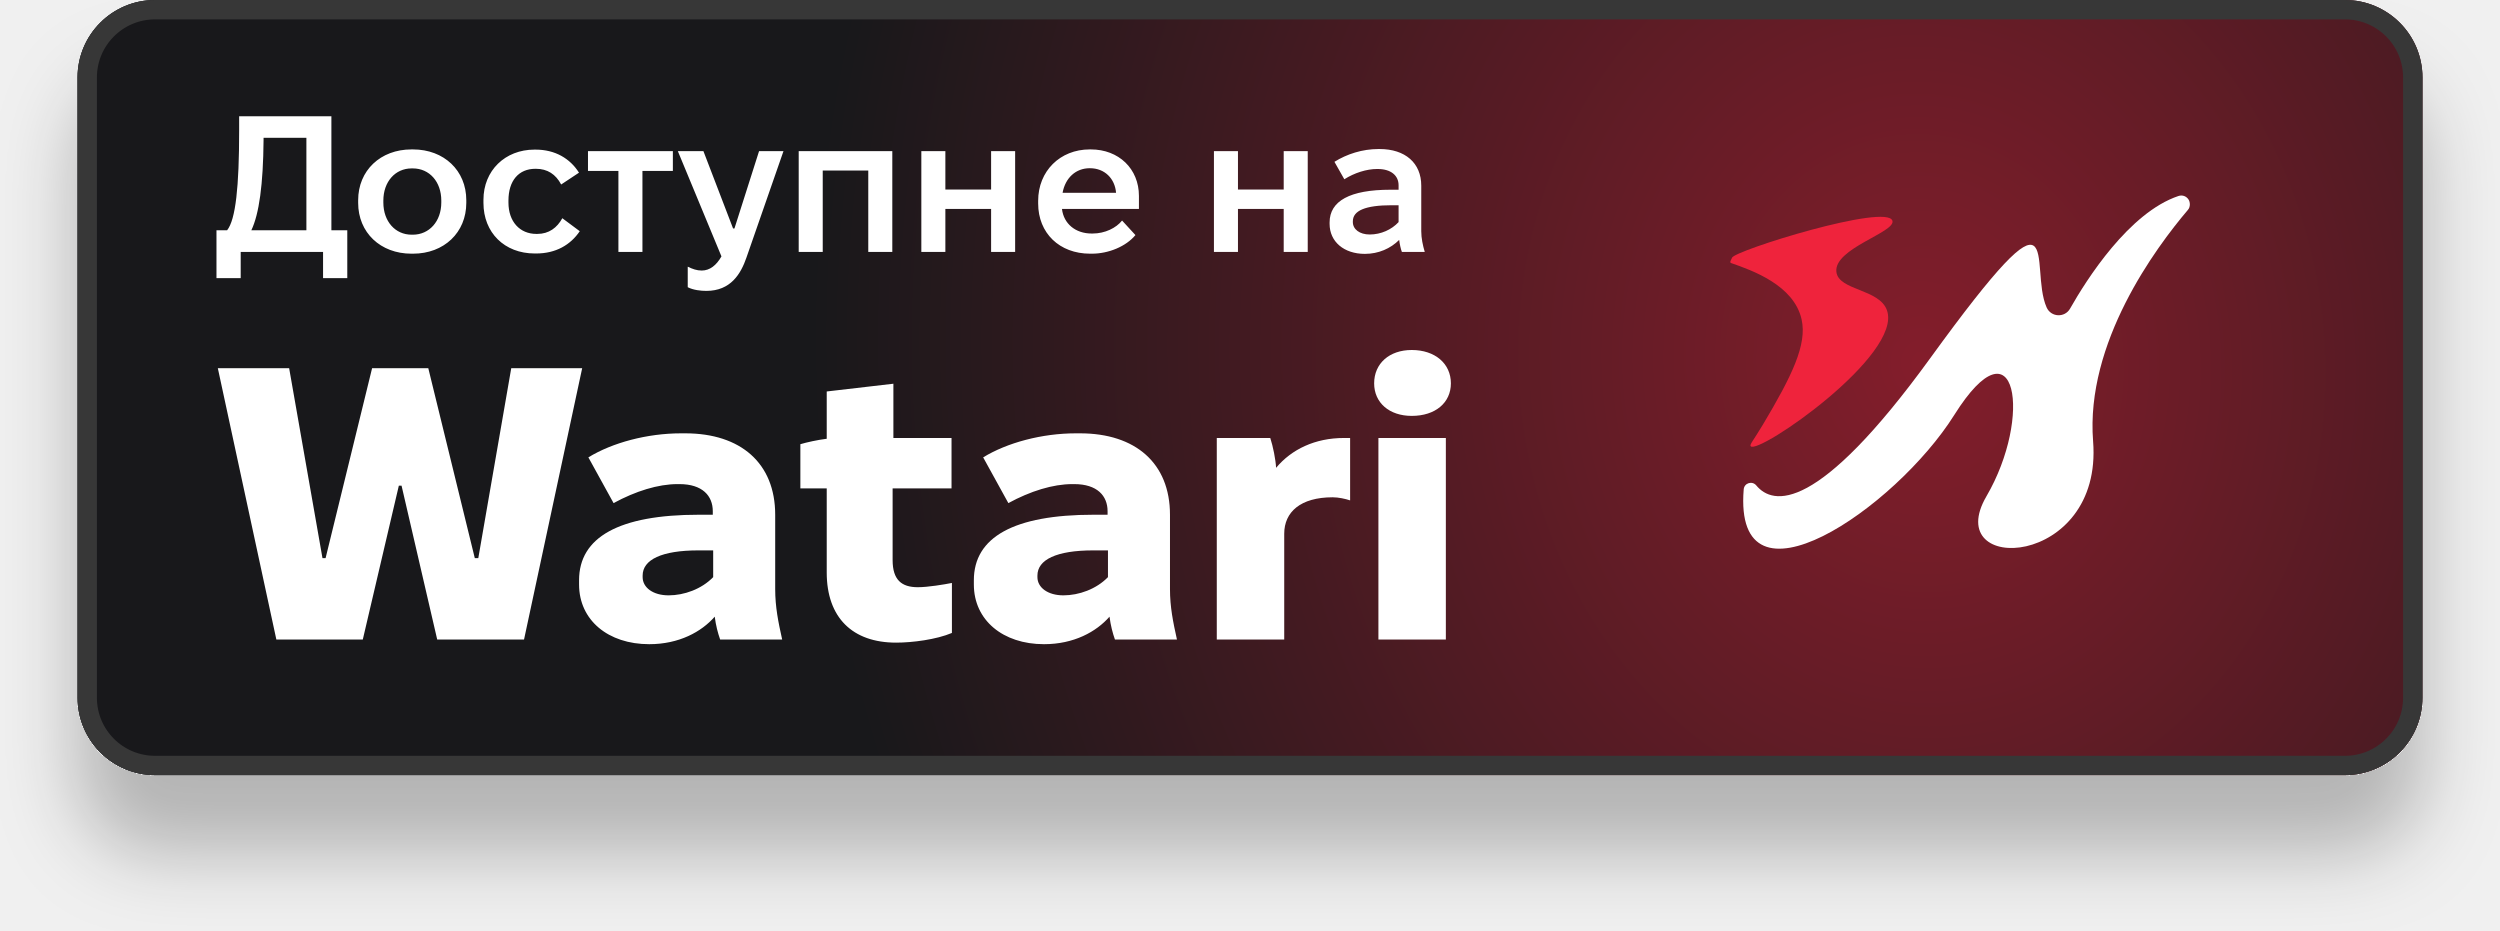
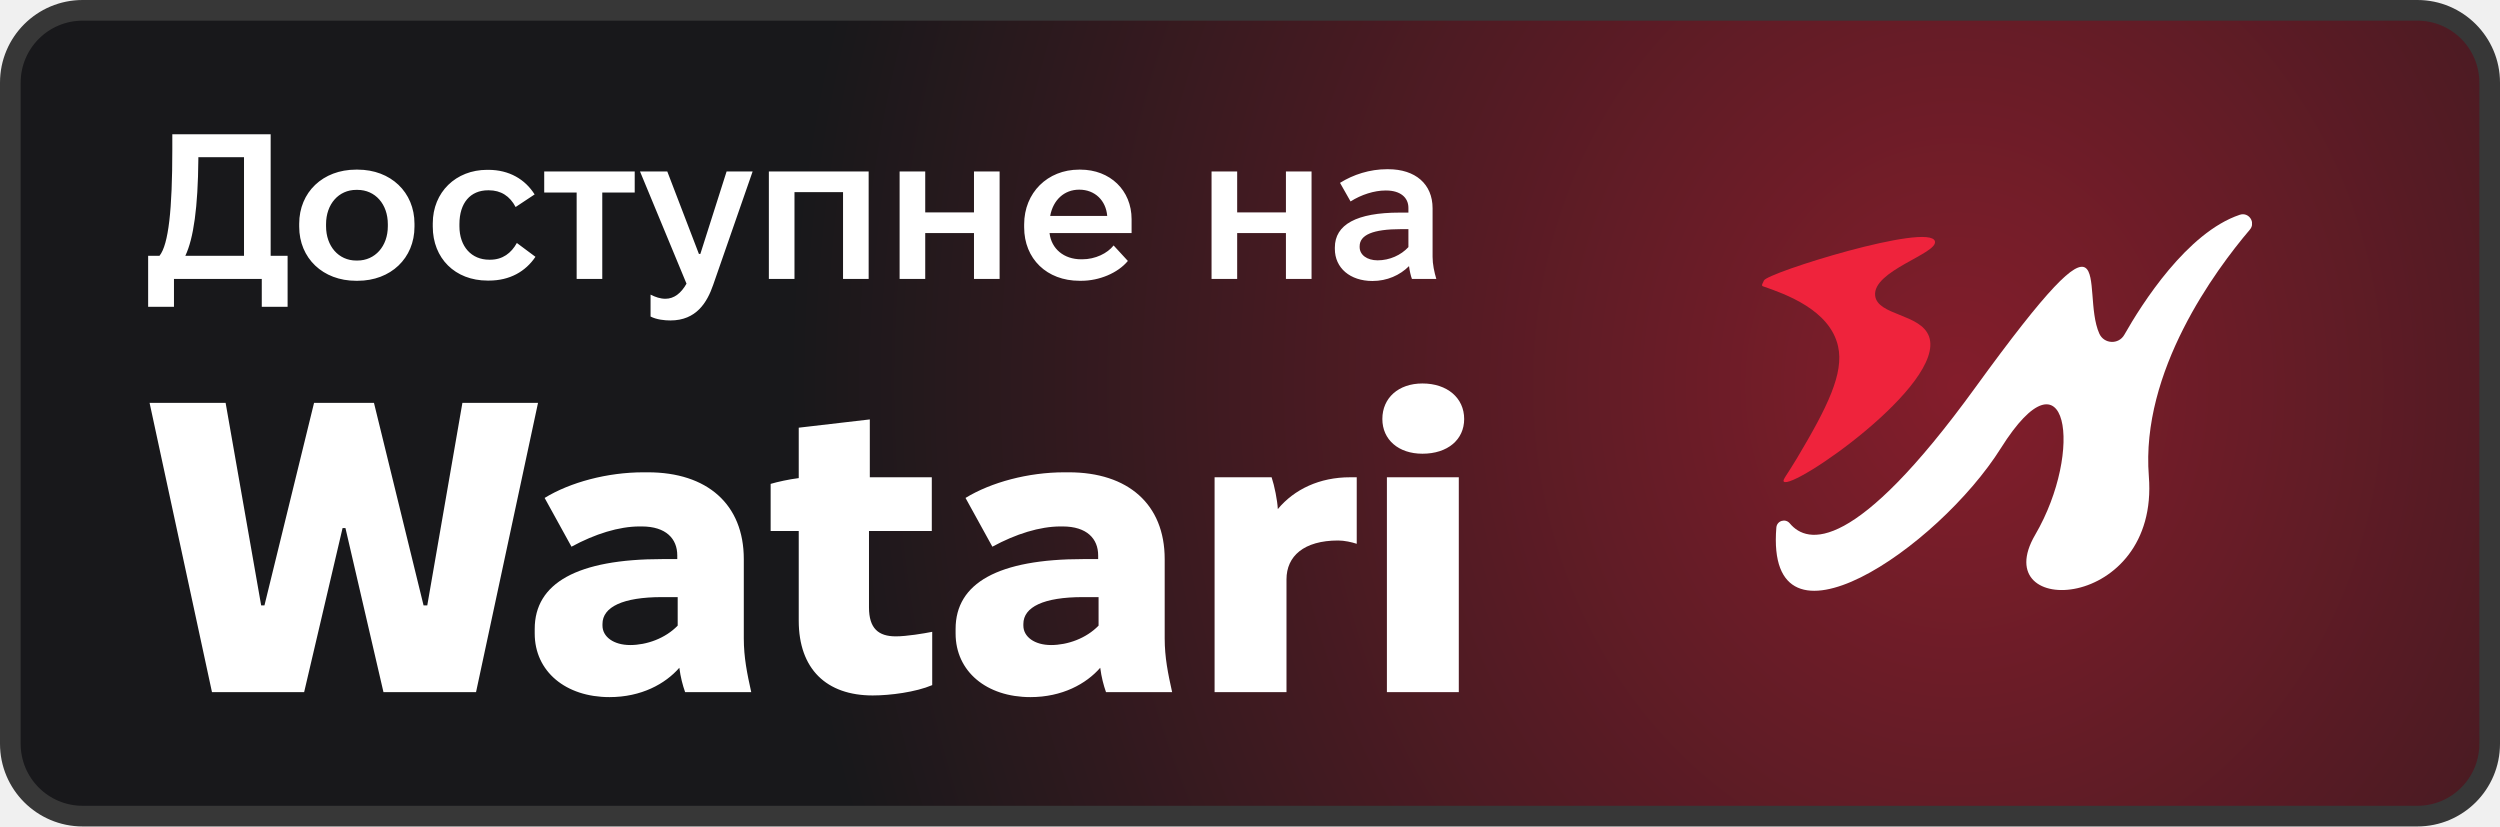
- <svg xmlns="http://www.w3.org/2000/svg" width="129" height="48" viewBox="0 0 129 48" fill="none">
-   <g filter="url(#filter0_d_1000_53)">
-     <rect x="4" width="121" height="40" rx="4" fill="#18181B" />
-     <rect x="4" width="121" height="40" rx="4" fill="url(#paint0_radial_1000_53)" fill-opacity="0.5" />
-     <rect x="4.5" y="0.5" width="120" height="39" rx="3.5" stroke="#373737" />
-     <g clip-path="url(#clip0_1000_53)">
-       <mask id="mask0_1000_53" style="mask-type:luminance" maskUnits="userSpaceOnUse" x="88" y="8" width="27" height="24">
-         <path d="M114.281 8H88V31.438H114.281V8Z" fill="white" />
-       </mask>
-       <g mask="url(#mask0_1000_53)">
-         <path d="M89.373 13.299C89.347 13.386 89.22 13.537 89.323 13.573C90.415 13.953 92.567 14.713 92.963 16.483C93.254 17.779 92.464 19.397 90.973 21.898C90.469 22.743 90.263 22.948 90.336 23.027C90.738 23.468 98.197 18.32 97.365 16.006C96.966 14.896 94.863 14.996 94.757 14.025C94.626 12.82 97.796 11.994 97.651 11.4C97.419 10.459 89.48 12.932 89.373 13.299Z" fill="#EF233C" />
-         <path d="M89.975 25.253C90.001 24.922 90.414 24.794 90.626 25.05C91.481 26.078 93.769 26.521 99.596 18.488C106.754 8.619 104.658 13.737 105.606 15.864C105.834 16.374 106.542 16.408 106.817 15.922C107.661 14.432 109.853 10.97 112.407 10.114C112.84 9.969 113.19 10.485 112.893 10.834C111.22 12.802 107.603 17.693 108.004 22.77C108.522 29.349 100.115 29.693 102.502 25.605C104.89 21.516 104.059 16.295 100.841 21.412C97.792 26.261 89.431 31.953 89.975 25.253Z" fill="white" />
-       </g>
+ <svg xmlns="http://www.w3.org/2000/svg" width="121" height="40" viewBox="0 0 121 40" fill="none">
+   <rect x="0.5" y="0.5" width="120" height="39" rx="3.5" fill="#18181B" />
+   <rect x="0.5" y="0.5" width="120" height="39" rx="3.5" fill="url(#paint0_radial_1000_53)" fill-opacity="0.5" />
+   <rect x="0.5" y="0.5" width="120" height="39" rx="3.5" stroke="#373737" />
+   <path d="M7.17 14.85V12.38H7.72C8.16 11.83 8.34 10.14 8.34 7.23V6.5H13.1V12.38H13.92V14.85H12.67V13.5H8.42V14.85H7.17ZM11.81 12.38V7.61H9.6V7.72C9.58 10.03 9.37 11.54 8.97 12.38H11.81ZM17.231 13.59C15.631 13.59 14.481 12.5 14.481 10.97V10.83C14.481 9.3 15.631 8.21 17.231 8.21H17.311C18.911 8.21 20.061 9.3 20.061 10.83V10.97C20.061 12.5 18.911 13.59 17.311 13.59H17.231ZM17.241 12.61H17.301C18.151 12.61 18.771 11.92 18.771 10.95V10.85C18.771 9.88 18.161 9.19 17.301 9.19H17.241C16.391 9.19 15.781 9.88 15.781 10.85V10.95C15.781 11.92 16.391 12.61 17.241 12.61ZM23.596 13.58C22.026 13.58 20.946 12.5 20.946 10.97V10.81C20.946 9.3 22.066 8.22 23.576 8.22H23.636C24.646 8.22 25.416 8.68 25.876 9.41L24.956 10.02C24.676 9.49 24.246 9.21 23.656 9.21H23.626C22.766 9.21 22.236 9.82 22.236 10.85V10.95C22.236 11.94 22.826 12.57 23.676 12.57H23.726C24.326 12.57 24.746 12.25 25.016 11.76L25.916 12.43C25.436 13.14 24.676 13.58 23.666 13.58H23.596ZM27.91 13.5V9.32H26.34V8.3H30.72V9.32H29.15V13.5H27.91ZM32.447 15.51C32.167 15.51 31.777 15.47 31.487 15.32V14.26C31.727 14.38 31.957 14.46 32.207 14.46C32.627 14.46 32.967 14.19 33.227 13.73L30.977 8.3H32.297L33.827 12.29H33.897L35.167 8.3H36.427L34.517 13.79C34.227 14.63 33.707 15.51 32.447 15.51ZM37.213 13.5V8.3H42.043V13.5H40.803V9.3H38.453V13.5H37.213ZM43.541 13.5V8.3H44.781V10.28H47.141V8.3H48.381V13.5H47.141V11.28H44.781V13.5H43.541ZM52.249 13.59C50.669 13.59 49.569 12.53 49.569 11V10.86C49.569 9.33 50.699 8.21 52.229 8.21H52.289C53.729 8.21 54.769 9.21 54.769 10.61V11.28H50.799V11.29C50.889 12.04 51.489 12.55 52.329 12.55H52.379C53.019 12.55 53.599 12.26 53.899 11.88L54.589 12.63C54.099 13.22 53.199 13.59 52.339 13.59H52.249ZM50.829 10.45H53.589C53.529 9.71 52.999 9.18 52.239 9.18H52.229C51.509 9.18 50.969 9.68 50.829 10.45ZM58.639 13.5V8.3H59.879V10.28H62.239V8.3H63.479V13.5H62.239V11.28H59.879V13.5H58.639ZM66.427 13.6C65.347 13.6 64.607 12.97 64.607 12.05V11.98C64.607 10.87 65.657 10.29 67.747 10.29H68.167V10.06C68.167 9.56 67.777 9.22 67.087 9.22H67.057C66.517 9.22 65.887 9.42 65.367 9.75L64.857 8.85C65.497 8.45 66.297 8.19 67.127 8.19H67.187C68.507 8.19 69.337 8.91 69.337 10.08V12.43C69.337 12.79 69.417 13.16 69.517 13.5H68.337C68.277 13.34 68.227 13.11 68.197 12.88C67.757 13.32 67.137 13.6 66.427 13.6ZM66.677 12.6C67.257 12.6 67.807 12.35 68.167 11.96V11.09H67.817C66.447 11.09 65.807 11.37 65.807 11.92V11.96C65.807 12.33 66.157 12.6 66.677 12.6ZM10.26 33.5L7.24 19.5H10.92L12.64 29.3H12.8L15.2 19.5H18.1L20.5 29.3H20.68L22.38 19.5H26.04L23.04 33.5H18.56L16.72 25.56H16.58L14.72 33.5H10.26ZM29.5 33.74C27.38 33.74 25.88 32.5 25.88 30.66V30.44C25.88 28.22 27.94 27.06 32.06 27.06H32.78V26.88C32.78 26.08 32.24 25.48 31.06 25.48H30.96C29.96 25.48 28.8 25.84 27.66 26.46L26.36 24.1C27.6 23.34 29.4 22.86 31.14 22.86H31.36C34.22 22.86 36 24.4 36 27.06V30.9C36 31.82 36.16 32.6 36.36 33.5H33.16C33.04 33.16 32.94 32.78 32.88 32.32C32.2 33.1 31.04 33.74 29.5 33.74ZM30.5 31.22C31.3 31.22 32.2 30.9 32.8 30.28V28.9H32.04C30.14 28.9 29.16 29.38 29.16 30.2V30.28C29.16 30.82 29.7 31.22 30.5 31.22ZM42.239 33.66C39.999 33.66 38.659 32.38 38.659 30.04V25.7H37.299V23.42C37.639 23.32 38.179 23.2 38.659 23.14V20.7L42.099 20.3V23.1H45.099V25.7H42.059V29.4C42.059 30.42 42.519 30.8 43.359 30.8C43.879 30.8 44.719 30.66 45.119 30.58V33.16C44.319 33.5 43.079 33.66 42.239 33.66ZM49.871 33.74C47.751 33.74 46.251 32.5 46.251 30.66V30.44C46.251 28.22 48.311 27.06 52.431 27.06H53.151V26.88C53.151 26.08 52.611 25.48 51.431 25.48H51.331C50.331 25.48 49.171 25.84 48.031 26.46L46.731 24.1C47.971 23.34 49.771 22.86 51.511 22.86H51.731C54.591 22.86 56.371 24.4 56.371 27.06V30.9C56.371 31.82 56.531 32.6 56.731 33.5H53.531C53.411 33.16 53.311 32.78 53.251 32.32C52.571 33.1 51.411 33.74 49.871 33.74ZM50.871 31.22C51.671 31.22 52.571 30.9 53.171 30.28V28.9H52.411C50.511 28.9 49.531 29.38 49.531 30.2V30.28C49.531 30.82 50.071 31.22 50.871 31.22ZM58.786 33.5V23.1H61.546C61.686 23.52 61.826 24.22 61.846 24.64C62.646 23.68 63.866 23.1 65.346 23.1H65.666V26.32C65.426 26.24 65.066 26.16 64.766 26.16C63.106 26.16 62.266 26.92 62.266 28.04V33.5H58.786ZM68.846 21.96C67.686 21.96 66.906 21.28 66.906 20.28C66.906 19.26 67.686 18.56 68.846 18.56C70.046 18.56 70.866 19.26 70.866 20.28C70.866 21.28 70.066 21.96 68.846 21.96ZM67.126 33.5V23.1H70.606V33.5H67.126Z" fill="white" />
+   <g clip-path="url(#clip0_1000_53)">
+     <mask id="mask0_1000_53" style="mask-type:luminance" maskUnits="userSpaceOnUse" x="84" y="8" width="27" height="24">
+       <path d="M110.281 8.281H84V31.719H110.281V8.281Z" fill="white" />
+     </mask>
+     <g mask="url(#mask0_1000_53)">
+       <path d="M85.373 13.58C85.347 13.668 85.22 13.818 85.323 13.855C86.415 14.234 88.567 14.994 88.963 16.764C89.254 18.061 88.464 19.678 86.973 22.179C86.469 23.024 86.263 23.229 86.336 23.308C86.738 23.75 94.197 18.601 93.365 16.287C92.966 15.177 90.863 15.277 90.757 14.307C90.626 13.102 93.796 12.275 93.651 11.681C93.419 10.74 85.48 13.213 85.373 13.58Z" fill="#EF233C" />
+       <path d="M85.975 25.535C86.001 25.203 86.414 25.076 86.626 25.331C87.481 26.359 89.769 26.802 95.596 18.769C102.754 8.901 100.658 14.018 101.606 16.145C101.834 16.655 102.542 16.689 102.817 16.203C103.661 14.713 105.853 11.251 108.407 10.395C108.84 10.25 109.19 10.766 108.893 11.115C107.22 13.084 103.603 17.974 104.004 23.051C104.522 29.63 96.115 29.974 98.502 25.886C100.89 21.798 100.059 16.576 96.841 21.693C93.792 26.542 85.431 32.234 85.975 25.535Z" fill="white" />
    </g>
-     <path d="M11.17 14.35V11.88H11.72C12.16 11.33 12.34 9.64 12.34 6.73V6H17.1V11.88H17.92V14.35H16.67V13H12.42V14.35H11.17ZM15.81 11.88V7.11H13.6V7.22C13.58 9.53 13.37 11.04 12.97 11.88H15.81ZM21.231 13.09C19.631 13.09 18.481 12 18.481 10.47V10.33C18.481 8.8 19.631 7.71 21.231 7.71H21.311C22.911 7.71 24.061 8.8 24.061 10.33V10.47C24.061 12 22.911 13.09 21.311 13.09H21.231ZM21.241 12.11H21.301C22.151 12.11 22.771 11.42 22.771 10.45V10.35C22.771 9.38 22.161 8.69 21.301 8.69H21.241C20.391 8.69 19.781 9.38 19.781 10.35V10.45C19.781 11.42 20.391 12.11 21.241 12.11ZM27.596 13.08C26.026 13.08 24.946 12 24.946 10.47V10.31C24.946 8.8 26.066 7.72 27.576 7.72H27.636C28.646 7.72 29.416 8.18 29.876 8.91L28.956 9.52C28.676 8.99 28.246 8.71 27.656 8.71H27.626C26.766 8.71 26.236 9.32 26.236 10.35V10.45C26.236 11.44 26.826 12.07 27.676 12.07H27.726C28.326 12.07 28.746 11.75 29.016 11.26L29.916 11.93C29.436 12.64 28.676 13.08 27.666 13.08H27.596ZM31.91 13V8.82H30.34V7.8H34.72V8.82H33.15V13H31.91ZM36.447 15.01C36.167 15.01 35.777 14.97 35.487 14.82V13.76C35.727 13.88 35.957 13.96 36.207 13.96C36.627 13.96 36.967 13.69 37.227 13.23L34.977 7.8H36.297L37.827 11.79H37.897L39.167 7.8H40.427L38.517 13.29C38.227 14.13 37.707 15.01 36.447 15.01ZM41.213 13V7.8H46.043V13H44.803V8.8H42.453V13H41.213ZM47.541 13V7.8H48.781V9.78H51.141V7.8H52.381V13H51.141V10.78H48.781V13H47.541ZM56.249 13.09C54.669 13.09 53.569 12.03 53.569 10.5V10.36C53.569 8.83 54.699 7.71 56.229 7.71H56.289C57.729 7.71 58.769 8.71 58.769 10.11V10.78H54.799V10.79C54.889 11.54 55.489 12.05 56.329 12.05H56.379C57.019 12.05 57.599 11.76 57.899 11.38L58.589 12.13C58.099 12.72 57.199 13.09 56.339 13.09H56.249ZM54.829 9.95H57.589C57.529 9.21 56.999 8.68 56.239 8.68H56.229C55.509 8.68 54.969 9.18 54.829 9.95ZM62.639 13V7.8H63.879V9.78H66.239V7.8H67.479V13H66.239V10.78H63.879V13H62.639ZM70.427 13.1C69.347 13.1 68.607 12.47 68.607 11.55V11.48C68.607 10.37 69.657 9.79 71.747 9.79H72.167V9.56C72.167 9.06 71.777 8.72 71.087 8.72H71.057C70.517 8.72 69.887 8.92 69.367 9.25L68.857 8.35C69.497 7.95 70.297 7.69 71.127 7.69H71.187C72.507 7.69 73.337 8.41 73.337 9.58V11.93C73.337 12.29 73.417 12.66 73.517 13H72.337C72.277 12.84 72.227 12.61 72.197 12.38C71.757 12.82 71.137 13.1 70.427 13.1ZM70.677 12.1C71.257 12.1 71.807 11.85 72.167 11.46V10.59H71.817C70.447 10.59 69.807 10.87 69.807 11.42V11.46C69.807 11.83 70.157 12.1 70.677 12.1ZM14.26 33L11.24 19H14.92L16.64 28.8H16.8L19.2 19H22.1L24.5 28.8H24.68L26.38 19H30.04L27.04 33H22.56L20.72 25.06H20.58L18.72 33H14.26ZM33.5 33.24C31.38 33.24 29.88 32 29.88 30.16V29.94C29.88 27.72 31.94 26.56 36.06 26.56H36.78V26.38C36.78 25.58 36.24 24.98 35.06 24.98H34.96C33.96 24.98 32.8 25.34 31.66 25.96L30.36 23.6C31.6 22.84 33.4 22.36 35.14 22.36H35.36C38.22 22.36 40 23.9 40 26.56V30.4C40 31.32 40.16 32.1 40.36 33H37.16C37.04 32.66 36.94 32.28 36.88 31.82C36.2 32.6 35.04 33.24 33.5 33.24ZM34.5 30.72C35.3 30.72 36.2 30.4 36.8 29.78V28.4H36.04C34.14 28.4 33.16 28.88 33.16 29.7V29.78C33.16 30.32 33.7 30.72 34.5 30.72ZM46.239 33.16C43.999 33.16 42.659 31.88 42.659 29.54V25.2H41.299V22.92C41.639 22.82 42.179 22.7 42.659 22.64V20.2L46.099 19.8V22.6H49.099V25.2H46.059V28.9C46.059 29.92 46.519 30.3 47.359 30.3C47.879 30.3 48.719 30.16 49.119 30.08V32.66C48.319 33 47.079 33.16 46.239 33.16ZM53.871 33.24C51.751 33.24 50.251 32 50.251 30.16V29.94C50.251 27.72 52.311 26.56 56.431 26.56H57.151V26.38C57.151 25.58 56.611 24.98 55.431 24.98H55.331C54.331 24.98 53.171 25.34 52.031 25.96L50.731 23.6C51.971 22.84 53.771 22.36 55.511 22.36H55.731C58.591 22.36 60.371 23.9 60.371 26.56V30.4C60.371 31.32 60.531 32.1 60.731 33H57.531C57.411 32.66 57.311 32.28 57.251 31.82C56.571 32.6 55.411 33.24 53.871 33.24ZM54.871 30.72C55.671 30.72 56.571 30.4 57.171 29.78V28.4H56.411C54.511 28.4 53.531 28.88 53.531 29.7V29.78C53.531 30.32 54.071 30.72 54.871 30.72ZM62.786 33V22.6H65.546C65.686 23.02 65.826 23.72 65.846 24.14C66.646 23.18 67.866 22.6 69.346 22.6H69.666V25.82C69.426 25.74 69.066 25.66 68.766 25.66C67.106 25.66 66.266 26.42 66.266 27.54V33H62.786ZM72.846 21.46C71.686 21.46 70.906 20.78 70.906 19.78C70.906 18.76 71.686 18.06 72.846 18.06C74.046 18.06 74.866 18.76 74.866 19.78C74.866 20.78 74.066 21.46 72.846 21.46ZM71.126 33V22.6H74.606V33H71.126Z" fill="white" />
  </g>
  <defs>
-     <filter id="filter0_d_1000_53" x="0" y="0" width="129" height="48" filterUnits="userSpaceOnUse" color-interpolation-filters="sRGB">
-       <feFlood flood-opacity="0" result="BackgroundImageFix" />
-       <feColorMatrix in="SourceAlpha" type="matrix" values="0 0 0 0 0 0 0 0 0 0 0 0 0 0 0 0 0 0 127 0" result="hardAlpha" />
-       <feOffset dy="4" />
-       <feGaussianBlur stdDeviation="2" />
-       <feComposite in2="hardAlpha" operator="out" />
-       <feColorMatrix type="matrix" values="0 0 0 0 0 0 0 0 0 0 0 0 0 0 0 0 0 0 0.25 0" />
-       <feBlend mode="normal" in2="BackgroundImageFix" result="effect1_dropShadow_1000_53" />
-       <feBlend mode="normal" in="SourceGraphic" in2="effect1_dropShadow_1000_53" result="shape" />
-     </filter>
-     <radialGradient id="paint0_radial_1000_53" cx="0" cy="0" r="1" gradientUnits="userSpaceOnUse" gradientTransform="translate(99 18.5) rotate(178.493) scale(57.0197 65.1291)">
+     <radialGradient id="paint0_radial_1000_53" cx="0" cy="0" r="1" gradientUnits="userSpaceOnUse" gradientTransform="translate(95 18.5) rotate(178.493) scale(57.0197 65.1291)">
      <stop stop-color="#EF233C" />
      <stop offset="1" stop-color="#18181B" />
    </radialGradient>
    <clipPath id="clip0_1000_53">
-       <rect width="25" height="23.438" fill="white" transform="translate(88 8)" />
+       <rect width="25" height="23.438" fill="white" transform="translate(84 8.28125)" />
    </clipPath>
  </defs>
</svg>
